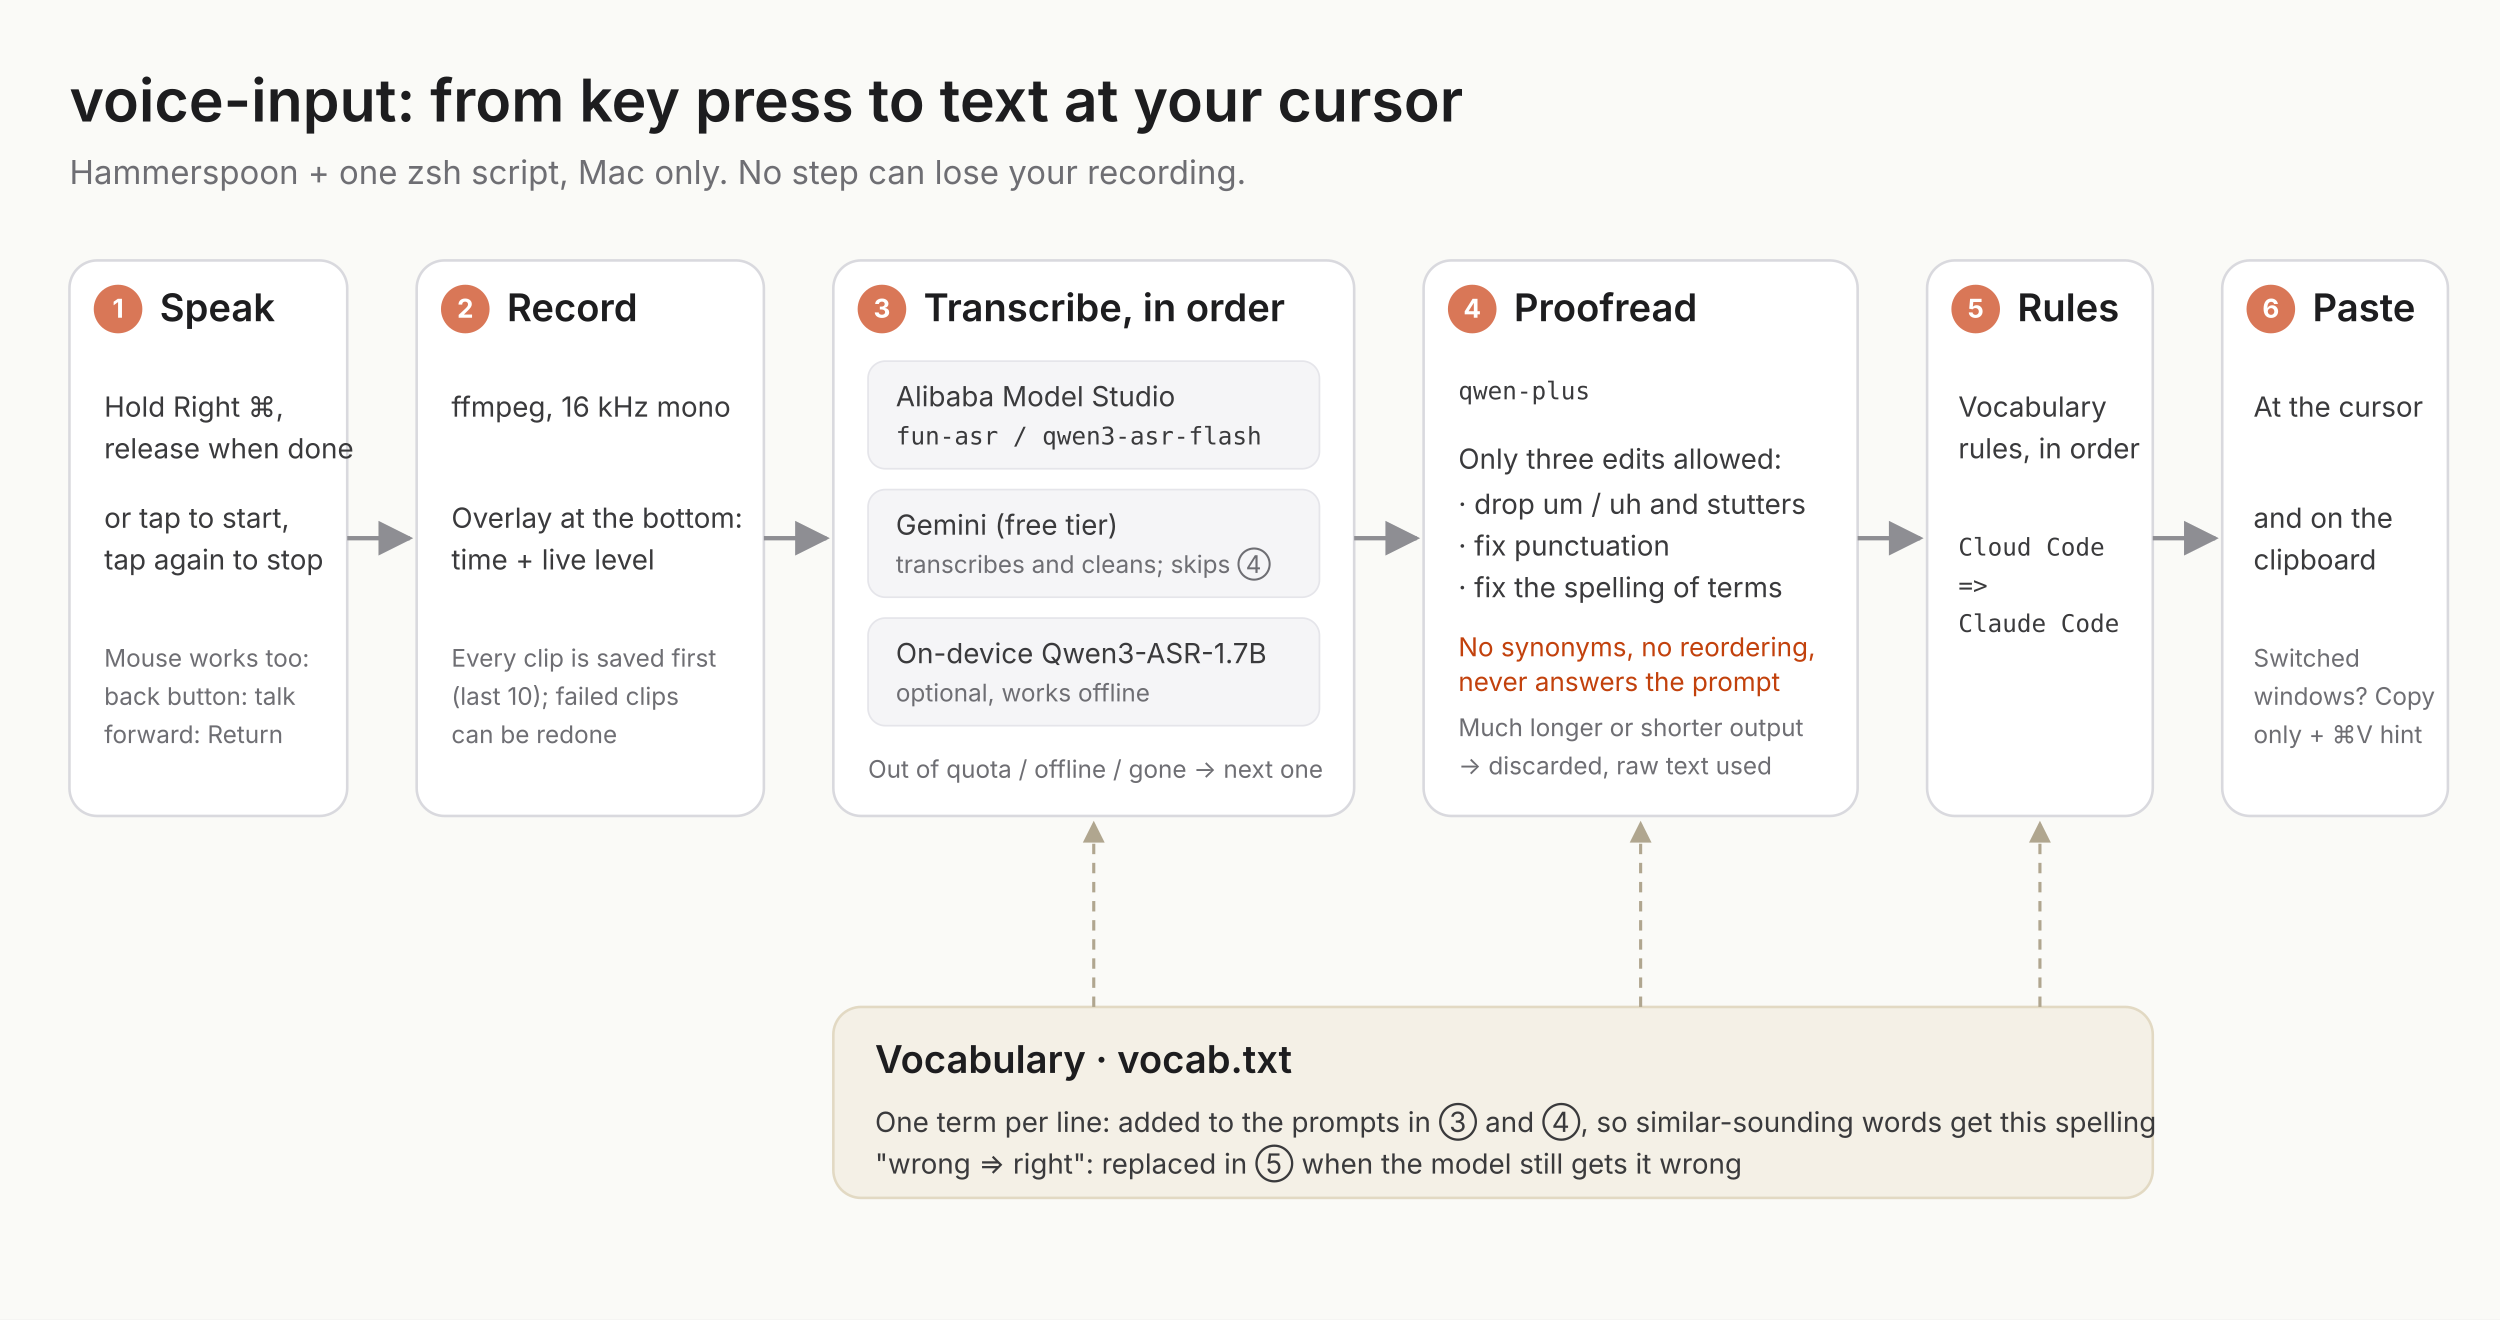
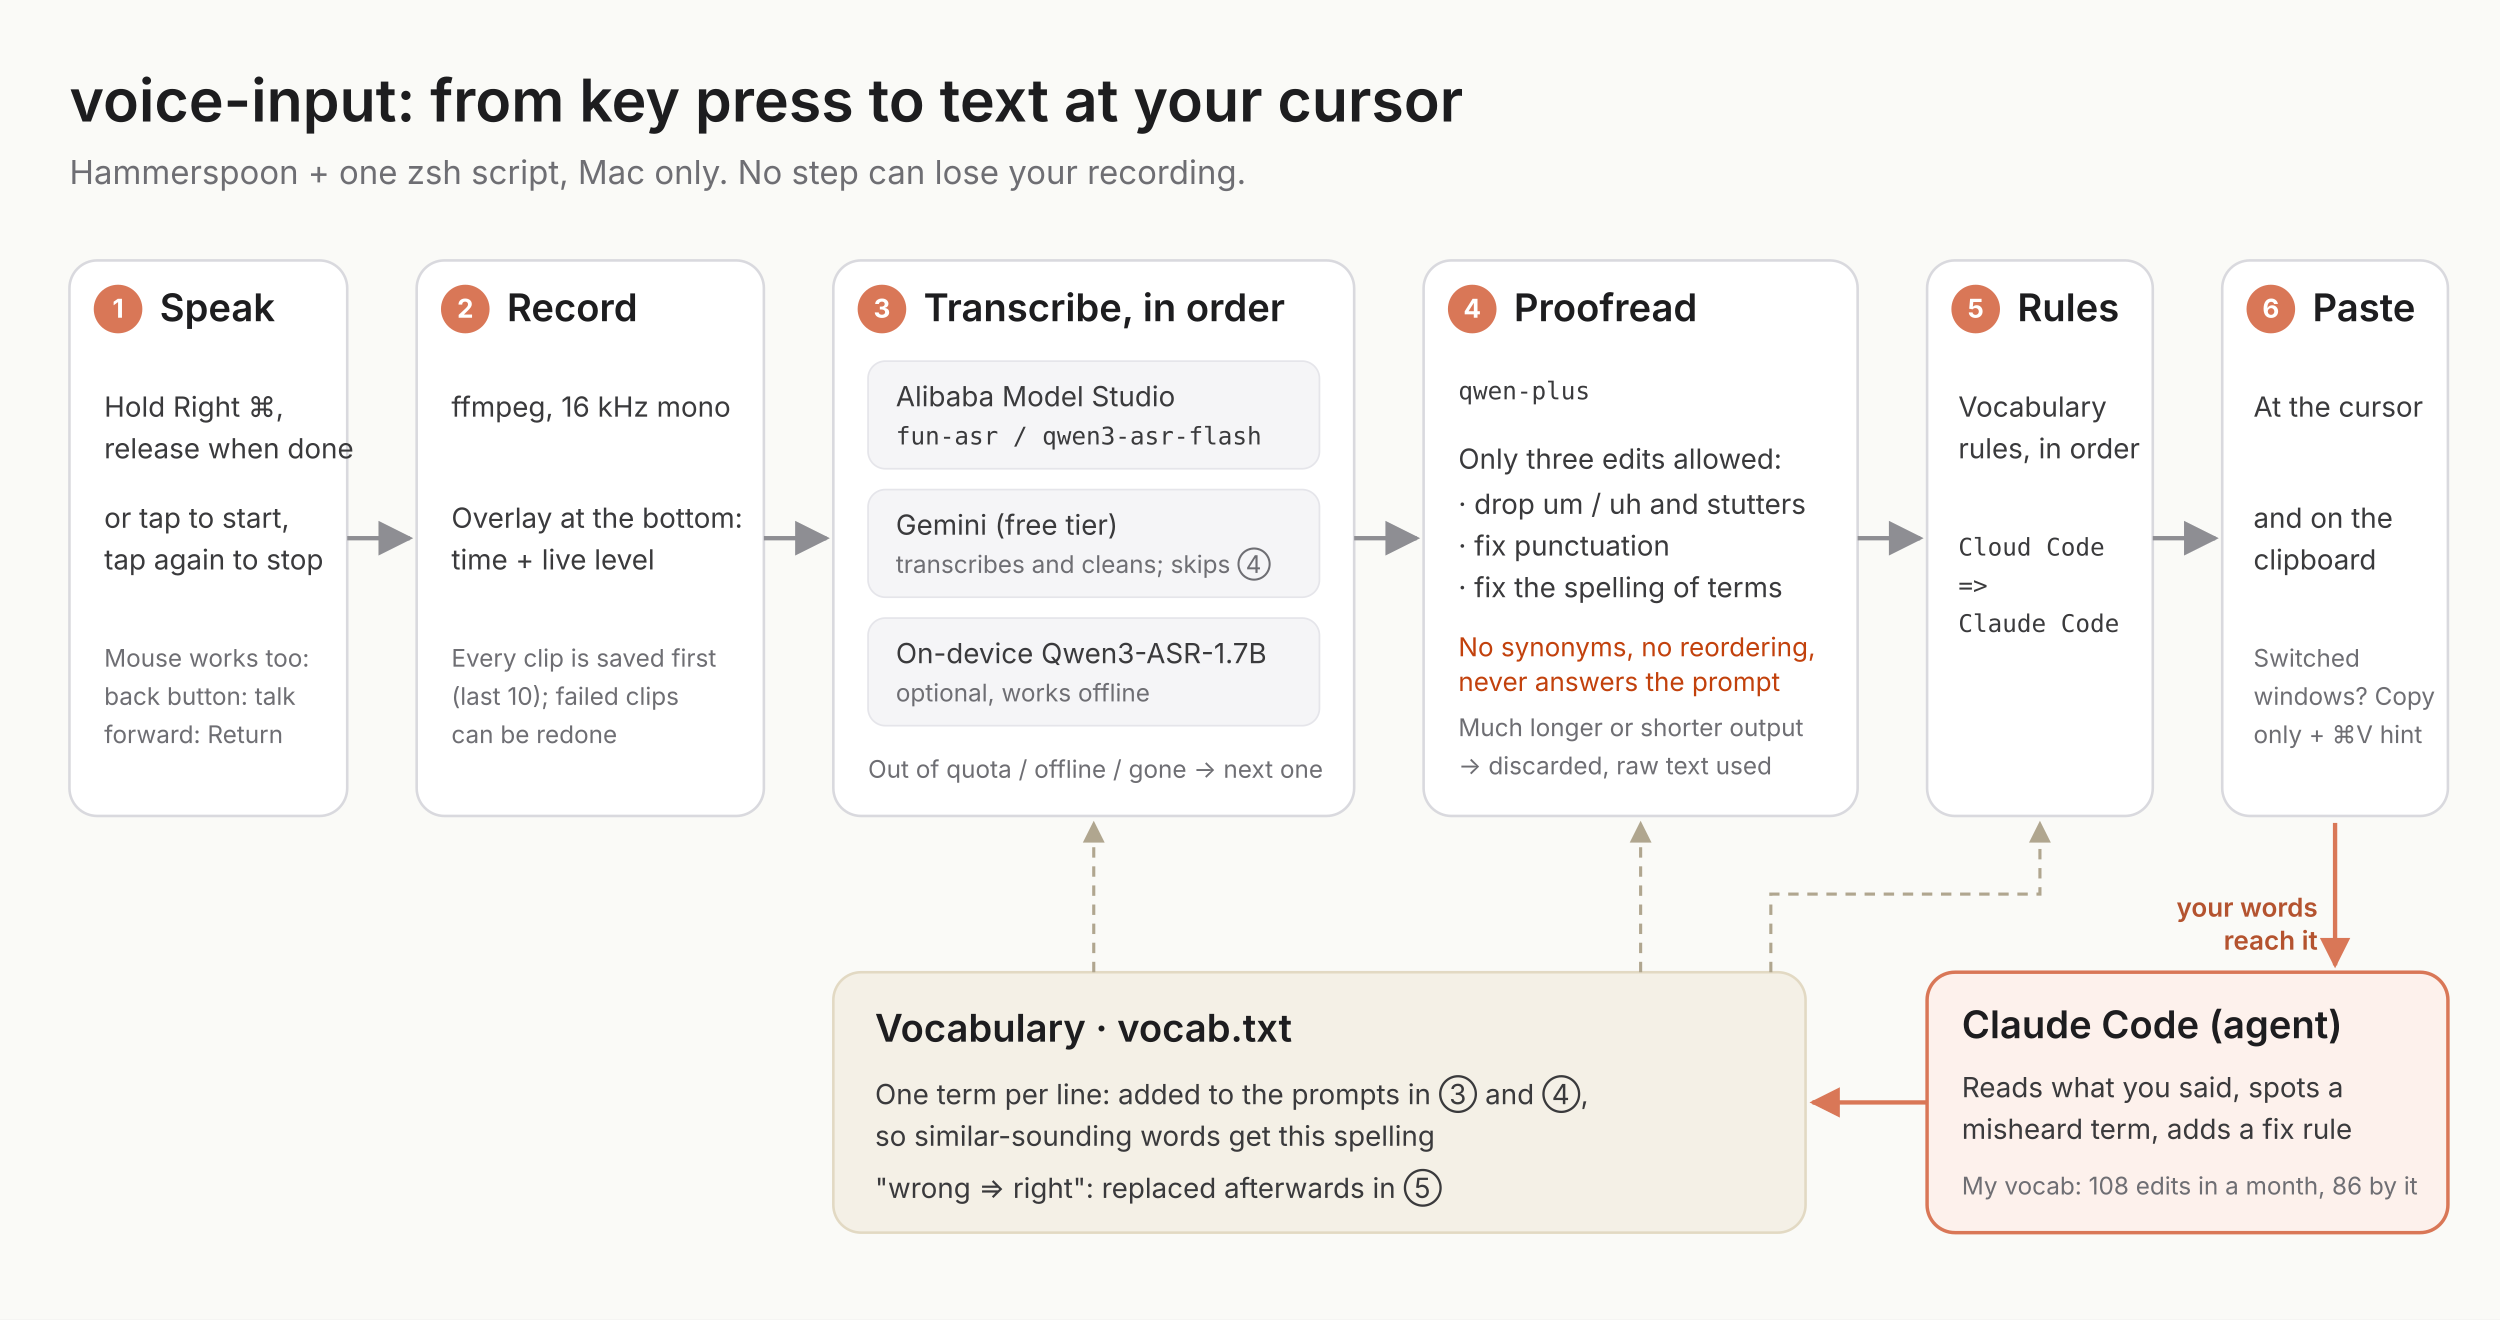
<svg xmlns="http://www.w3.org/2000/svg" width="1440" height="760" viewBox="0 0 1440 760">
  <defs>
    <marker id="arr" viewBox="0 0 10 10" refX="9" refY="5" markerWidth="8" markerHeight="8" orient="auto">
      <path d="M0,0 L10,5 L0,10 z" fill="#8E8E93" />
    </marker>
    <marker id="arr2" viewBox="0 0 10 10" refX="9" refY="5" markerWidth="7" markerHeight="7" orient="auto">
      <path d="M0,0 L10,5 L0,10 z" fill="#B0A68F" />
+     </marker>
+     <marker id="arr3" viewBox="0 0 10 10" refX="9" refY="5" markerWidth="7" markerHeight="7" orient="auto">
+       <path d="M0,0 L10,5 L0,10 z" fill="#D97757" />
    </marker>
  </defs>
  <style>
    text { font-family: -apple-system, "Helvetica Neue", "PingFang SC", sans-serif; fill: #1D1D1F; }
    .title { font-size: 34px; font-weight: 600; }
    .sub { font-size: 19px; fill: #6E6E73; }
    .h { font-size: 22px; font-weight: 600; }
    .t { font-size: 16px; fill: #3A3A3C; }
    .s { font-size: 14px; fill: #6E6E73; }
    .warn { font-size: 15px; fill: #C2410C; }
    .mono { font-family: Menlo, ui-monospace, monospace; font-size: 14px; fill: #3A3A3C; }
    .num { font-size: 15px; font-weight: 700; fill: #fff; }
    .box { fill: #FFFFFF; stroke: #D9D9DE; stroke-width: 1.5; }
    .inner { fill: #F5F5F7; stroke: #E5E5EA; stroke-width: 1; }
    .flow { stroke: #8E8E93; stroke-width: 2.5; fill: none; }
    .feed { stroke: #B0A68F; stroke-width: 1.8; stroke-dasharray: 6 5; fill: none; }
+     .loop { stroke: #D97757; stroke-width: 2.5; fill: none; }
+     .lt { font-size: 15px; fill: #B4532F; font-weight: 600; }
  </style>
  <rect width="1440" height="760" fill="#FAFAF7" />
  <text x="40" y="70" class="title">voice-input: from key press to text at your cursor</text>
  <text x="40" y="106" class="sub">Hammerspoon + one zsh script, Mac only. No step can lose your recording.</text>
  <rect x="40" y="150" width="160" height="320" rx="16" class="box" />
  <circle cx="68" cy="178" r="14" fill="#D97757" />
  <text x="68" y="183" text-anchor="middle" class="num">1</text>
  <text x="92" y="185" class="h">Speak</text>
  <text x="60" y="240" class="t">Hold Right ⌘,</text>
  <text x="60" y="264" class="t">release when done</text>
  <text x="60" y="304" class="t">or tap to start,</text>
  <text x="60" y="328" class="t">tap again to stop</text>
  <text x="60" y="384" class="s">Mouse works too:</text>
  <text x="60" y="406" class="s">back button: talk</text>
  <text x="60" y="428" class="s">forward: Return</text>
  <rect x="240" y="150" width="200" height="320" rx="16" class="box" />
  <circle cx="268" cy="178" r="14" fill="#D97757" />
  <text x="268" y="183" text-anchor="middle" class="num">2</text>
  <text x="292" y="185" class="h">Record</text>
  <text x="260" y="240" class="t">ffmpeg, 16 kHz mono</text>
  <text x="260" y="304" class="t">Overlay at the bottom:</text>
  <text x="260" y="328" class="t">time + live level</text>
  <text x="260" y="384" class="s">Every clip is saved first</text>
  <text x="260" y="406" class="s">(last 10); failed clips</text>
  <text x="260" y="428" class="s">can be redone</text>
  <rect x="480" y="150" width="300" height="320" rx="16" class="box" />
  <circle cx="508" cy="178" r="14" fill="#D97757" />
  <text x="508" y="183" text-anchor="middle" class="num">3</text>
  <text x="532" y="185" class="h">Transcribe, in order</text>
  <rect x="500" y="208" width="260" height="62" rx="10" class="inner" />
  <text x="516" y="234" class="t">Alibaba Model Studio</text>
  <text x="516" y="256" class="mono">fun-asr / qwen3-asr-flash</text>
  <rect x="500" y="282" width="260" height="62" rx="10" class="inner" />
  <text x="516" y="308" class="t">Gemini (free tier)</text>
  <text x="516" y="330" class="s">transcribes and cleans; skips ④</text>
  <rect x="500" y="356" width="260" height="62" rx="10" class="inner" />
  <text x="516" y="382" class="t">On-device Qwen3-ASR-1.7B</text>
  <text x="516" y="404" class="s">optional, works offline</text>
  <text x="500" y="448" class="s">Out of quota / offline / gone → next one</text>
  <rect x="820" y="150" width="250" height="320" rx="16" class="box" />
  <circle cx="848" cy="178" r="14" fill="#D97757" />
  <text x="848" y="183" text-anchor="middle" class="num">4</text>
  <text x="872" y="185" class="h">Proofread</text>
  <text x="840" y="230" class="mono">qwen-plus</text>
  <text x="840" y="270" class="t">Only three edits allowed:</text>
  <text x="840" y="296" class="t">· drop um / uh and stutters</text>
  <text x="840" y="320" class="t">· fix punctuation</text>
  <text x="840" y="344" class="t">· fix the spelling of terms</text>
  <text x="840" y="378" class="warn">No synonyms, no reordering,</text>
  <text x="840" y="398" class="warn">never answers the prompt</text>
  <text x="840" y="424" class="s">Much longer or shorter output</text>
  <text x="840" y="446" class="s">→ discarded, raw text used</text>
  <rect x="1110" y="150" width="130" height="320" rx="16" class="box" />
  <circle cx="1138" cy="178" r="14" fill="#D97757" />
  <text x="1138" y="183" text-anchor="middle" class="num">5</text>
  <text x="1162" y="185" class="h">Rules</text>
  <text x="1128" y="240" class="t">Vocabulary</text>
  <text x="1128" y="264" class="t">rules, in order</text>
  <text x="1128" y="320" class="mono">Cloud Code</text>
  <text x="1128" y="342" class="mono">=&gt;</text>
  <text x="1128" y="364" class="mono">Claude Code</text>
  <rect x="1280" y="150" width="130" height="320" rx="16" class="box" />
  <circle cx="1308" cy="178" r="14" fill="#D97757" />
  <text x="1308" y="183" text-anchor="middle" class="num">6</text>
  <text x="1332" y="185" class="h">Paste</text>
  <text x="1298" y="240" class="t">At the cursor</text>
  <text x="1298" y="304" class="t">and on the</text>
  <text x="1298" y="328" class="t">clipboard</text>
  <text x="1298" y="384" class="s">Switched</text>
  <text x="1298" y="406" class="s">windows? Copy</text>
  <text x="1298" y="428" class="s">only + ⌘V hint</text>
  <path d="M200,310 L236,310" class="flow" marker-end="url(#arr)" />
  <path d="M440,310 L476,310" class="flow" marker-end="url(#arr)" />
  <path d="M780,310 L816,310" class="flow" marker-end="url(#arr)" />
  <path d="M1070,310 L1106,310" class="flow" marker-end="url(#arr)" />
  <path d="M1240,310 L1276,310" class="flow" marker-end="url(#arr)" />
-   <rect x="480" y="580" width="760" height="110" rx="16" fill="#F4F0E6" stroke="#E2D9C3" stroke-width="1.5" />
-   <text x="504" y="618" class="h">Vocabulary · vocab.txt</text>
-   <text x="504" y="652" class="t">One term per line: added to the prompts in ③ and ④, so similar-sounding words get this spelling</text>
-   <text x="504" y="676" class="t">"wrong =&gt; right": replaced in ⑤ when the model still gets it wrong</text>
-   <path d="M630,580 L630,474" class="feed" marker-end="url(#arr2)" />
-   <path d="M945,580 L945,474" class="feed" marker-end="url(#arr2)" />
-   <path d="M1175,580 L1175,474" class="feed" marker-end="url(#arr2)" />
+   <rect x="480" y="560" width="560" height="150" rx="16" fill="#F4F0E6" stroke="#E2D9C3" stroke-width="1.5" />
+   <text x="504" y="600" class="h">Vocabulary · vocab.txt</text>
+   <text x="504" y="636" class="t">One term per line: added to the prompts in ③ and ④,</text>
+   <text x="504" y="660" class="t">so similar-sounding words get this spelling</text>
+   <text x="504" y="690" class="t">"wrong =&gt; right": replaced afterwards in ⑤</text>
+   <path d="M630,560 L630,474" class="feed" marker-end="url(#arr2)" />
+   <path d="M945,560 L945,474" class="feed" marker-end="url(#arr2)" />
+   <path d="M1020,560 L1020,515 L1175,515 L1175,474" class="feed" marker-end="url(#arr2)" />
+   <rect x="1110" y="560" width="300" height="150" rx="16" fill="#FDF1EC" stroke="#D97757" stroke-width="2" />
+   <text x="1130" y="598" class="h">Claude Code (agent)</text>
+   <text x="1130" y="632" class="t">Reads what you said, spots a</text>
+   <text x="1130" y="656" class="t">misheard term, adds a fix rule</text>
+   <text x="1130" y="688" class="s">My vocab: 108 edits in a month, 86 by it</text>
+   <path d="M1345,474 L1345,556" class="loop" marker-end="url(#arr3)" />
+   <text x="1335" y="528" class="lt" text-anchor="end">your words</text>
+   <text x="1335" y="547" class="lt" text-anchor="end">reach it</text>
+   <path d="M1110,635 L1044,635" class="loop" marker-end="url(#arr3)" />
</svg>
